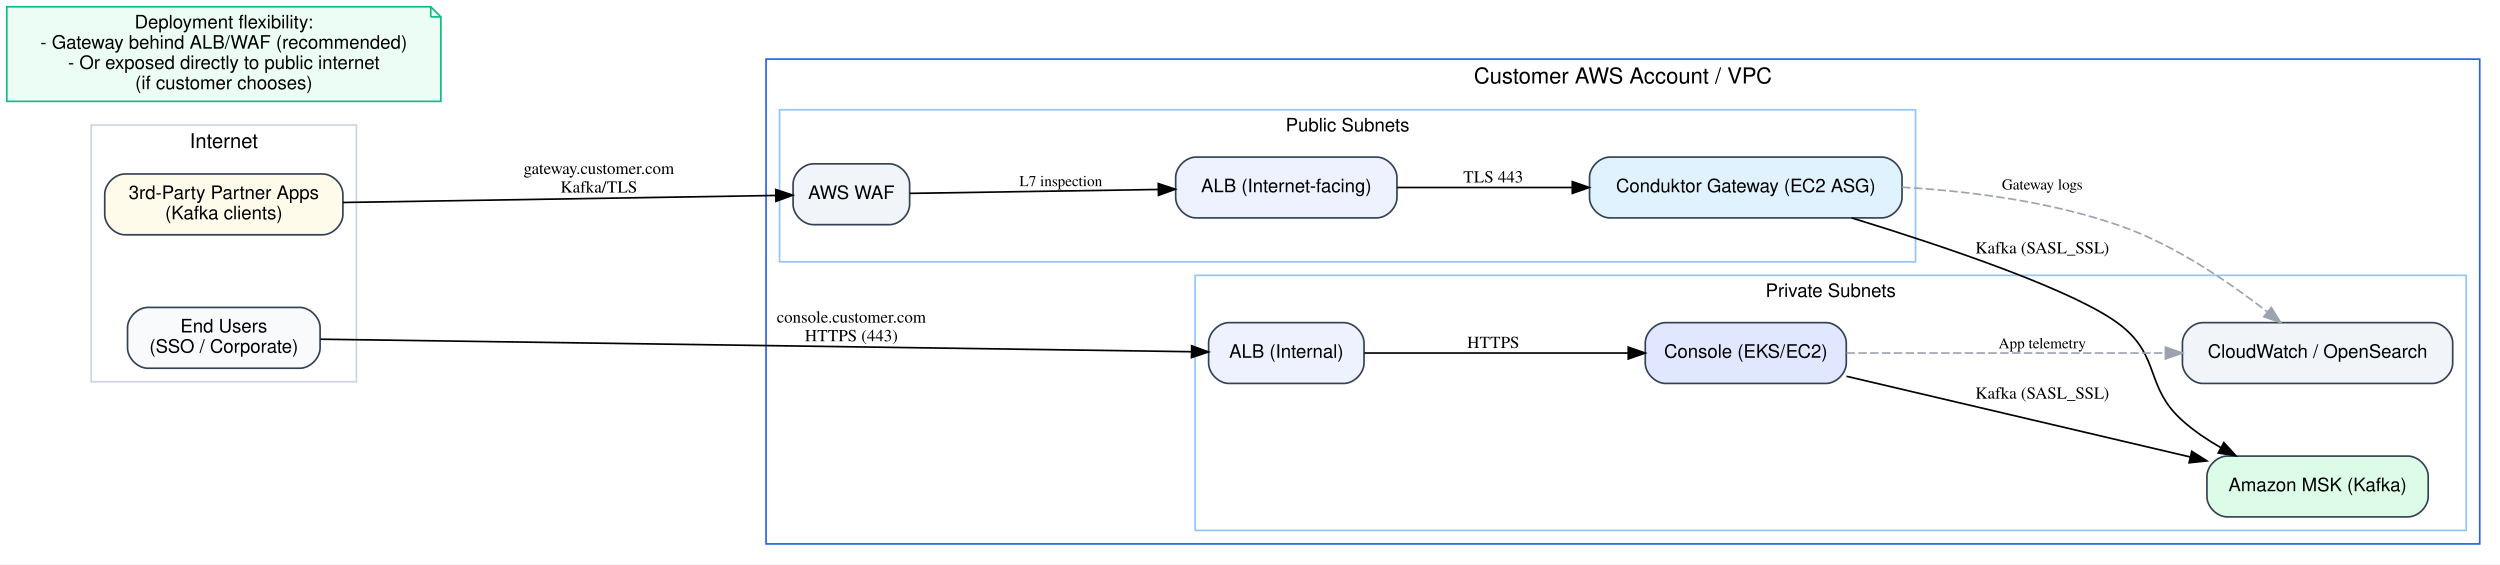
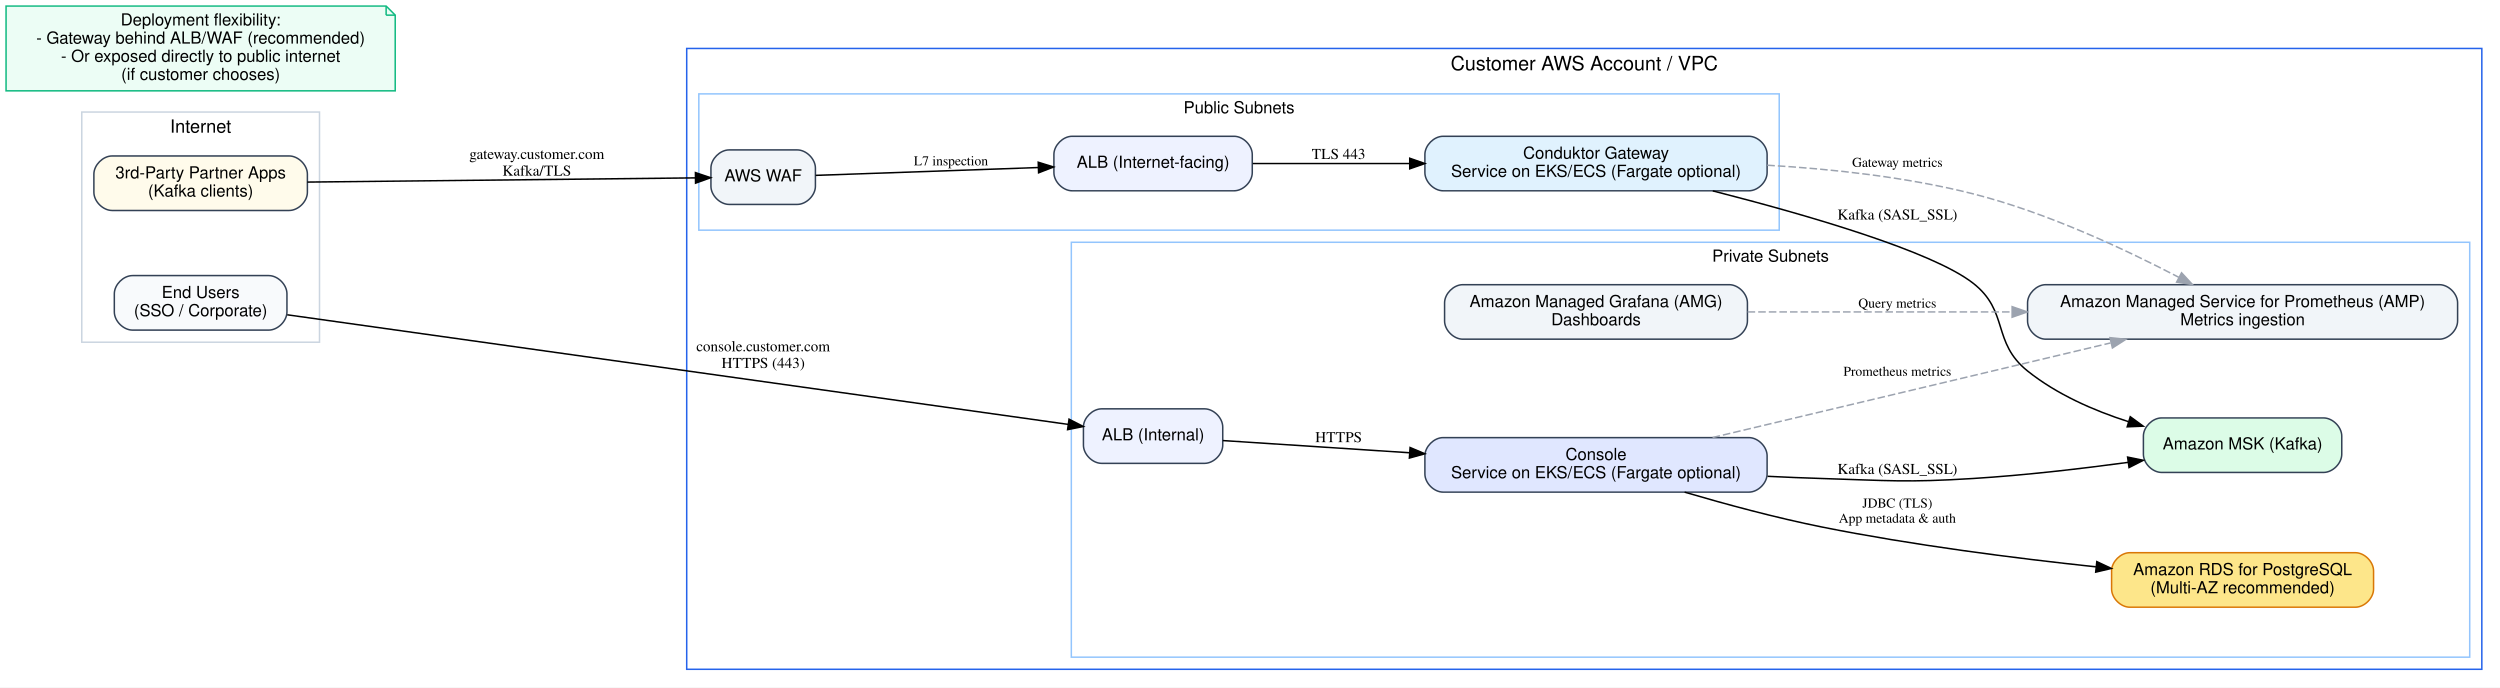
- <svg xmlns="http://www.w3.org/2000/svg" width="1480pt" height="334pt" viewBox="0.00 0.00 1480.00 334.00">
-   <g id="graph0" class="graph" transform="scale(1 1) rotate(0) translate(4 330)">
-     <polygon fill="white" stroke="transparent" points="-4,4 -4,-330 1476,-330 1476,4 -4,4" />
+ <svg xmlns="http://www.w3.org/2000/svg" width="1651pt" height="454pt" viewBox="0.00 0.00 1651.00 454.00">
+   <g id="graph0" class="graph" transform="scale(1 1) rotate(0) translate(4 450)">
+     <polygon fill="white" stroke="transparent" points="-4,4 -4,-450 1647,-450 1647,4 -4,4" />
    <g id="clust1" class="cluster">
-       <polygon fill="none" stroke="#cbd5e0" points="50,-104 50,-256 207,-256 207,-104 50,-104" />
-       <text text-anchor="middle" x="128.5" y="-242.4" font-family="Helvetica,sans-Serif" font-size="12.00">Internet</text>
+       <polygon fill="none" stroke="#cbd5e0" points="50,-224 50,-376 207,-376 207,-224 50,-224" />
+       <text text-anchor="middle" x="128.5" y="-362.4" font-family="Helvetica,sans-Serif" font-size="12.00">Internet</text>
    </g>
    <g id="clust2" class="cluster">
-       <polygon fill="none" stroke="#2563eb" points="449.5,-8 449.5,-295 1464,-295 1464,-8 449.5,-8" />
-       <text text-anchor="middle" x="956.75" y="-280.6" font-family="Helvetica,sans-Serif" font-size="13.00">Customer AWS Account / VPC</text>
+       <polygon fill="none" stroke="#2563eb" points="449.5,-8 449.5,-418 1635,-418 1635,-8 449.5,-8" />
+       <text text-anchor="middle" x="1042.25" y="-403.6" font-family="Helvetica,sans-Serif" font-size="13.00">Customer AWS Account / VPC</text>
    </g>
    <g id="clust3" class="cluster">
-       <polygon fill="none" stroke="#93c5fd" points="457.5,-175 457.5,-265 1130,-265 1130,-175 457.5,-175" />
-       <text text-anchor="middle" x="793.75" y="-252.2" font-family="Helvetica,sans-Serif" font-size="11.00">Public Subnets</text>
+       <polygon fill="none" stroke="#93c5fd" points="457.5,-298 457.5,-388 1171,-388 1171,-298 457.5,-298" />
+       <text text-anchor="middle" x="814.25" y="-375.2" font-family="Helvetica,sans-Serif" font-size="11.00">Public Subnets</text>
    </g>
    <g id="clust4" class="cluster">
-       <polygon fill="none" stroke="#93c5fd" points="703.5,-16 703.5,-167 1456,-167 1456,-16 703.5,-16" />
-       <text text-anchor="middle" x="1079.75" y="-154.2" font-family="Helvetica,sans-Serif" font-size="11.00">Private Subnets</text>
+       <polygon fill="none" stroke="#93c5fd" points="703.5,-16 703.5,-290 1627,-290 1627,-16 703.5,-16" />
+       <text text-anchor="middle" x="1165.25" y="-277.2" font-family="Helvetica,sans-Serif" font-size="11.00">Private Subnets</text>
    </g>
    <g id="node1" class="node">
-       <path fill="#f8fafc" stroke="#334155" d="M173.5,-148C173.5,-148 83.5,-148 83.5,-148 77.5,-148 71.5,-142 71.5,-136 71.5,-136 71.5,-124 71.5,-124 71.5,-118 77.5,-112 83.5,-112 83.5,-112 173.5,-112 173.5,-112 179.5,-112 185.5,-118 185.5,-124 185.5,-124 185.5,-136 185.5,-136 185.5,-142 179.5,-148 173.5,-148" />
-       <text text-anchor="middle" x="128.5" y="-133.2" font-family="Helvetica,sans-Serif" font-size="11.00">End Users</text>
-       <text text-anchor="middle" x="128.5" y="-121.2" font-family="Helvetica,sans-Serif" font-size="11.00">(SSO / Corporate)</text>
+       <path fill="#f8fafc" stroke="#334155" d="M173.5,-268C173.5,-268 83.5,-268 83.5,-268 77.5,-268 71.5,-262 71.5,-256 71.5,-256 71.5,-244 71.5,-244 71.5,-238 77.5,-232 83.5,-232 83.5,-232 173.5,-232 173.5,-232 179.5,-232 185.5,-238 185.5,-244 185.5,-244 185.5,-256 185.5,-256 185.5,-262 179.5,-268 173.5,-268" />
+       <text text-anchor="middle" x="128.5" y="-253.2" font-family="Helvetica,sans-Serif" font-size="11.00">End Users</text>
+       <text text-anchor="middle" x="128.5" y="-241.2" font-family="Helvetica,sans-Serif" font-size="11.00">(SSO / Corporate)</text>
    </g>
    <g id="node6" class="node">
-       <path fill="#eef2ff" stroke="#334155" d="M791.5,-139C791.5,-139 723.5,-139 723.5,-139 717.5,-139 711.5,-133 711.5,-127 711.5,-127 711.5,-115 711.5,-115 711.5,-109 717.5,-103 723.5,-103 723.5,-103 791.5,-103 791.5,-103 797.5,-103 803.5,-109 803.5,-115 803.5,-115 803.5,-127 803.5,-127 803.5,-133 797.5,-139 791.5,-139" />
-       <text text-anchor="middle" x="757.5" y="-118.2" font-family="Helvetica,sans-Serif" font-size="11.00">ALB (Internal)</text>
+       <path fill="#eef2ff" stroke="#334155" d="M791.5,-180C791.5,-180 723.5,-180 723.5,-180 717.5,-180 711.5,-174 711.5,-168 711.5,-168 711.5,-156 711.5,-156 711.5,-150 717.5,-144 723.5,-144 723.5,-144 791.5,-144 791.5,-144 797.5,-144 803.5,-150 803.5,-156 803.5,-156 803.5,-168 803.5,-168 803.5,-174 797.5,-180 791.5,-180" />
+       <text text-anchor="middle" x="757.5" y="-159.2" font-family="Helvetica,sans-Serif" font-size="11.00">ALB (Internal)</text>
    </g>
    <g id="edge1" class="edge">
-       <path fill="none" stroke="black" d="M185.69,-129.19C305.03,-127.48 582.51,-123.5 701.12,-121.79" />
-       <polygon fill="black" stroke="black" points="701.47,-125.29 711.42,-121.65 701.37,-118.29 701.47,-125.29" />
-       <text text-anchor="middle" x="500" y="-139" font-family="Times,serif" font-size="10.00">console.customer.com</text>
-       <text text-anchor="middle" x="500" y="-128" font-family="Times,serif" font-size="10.00">HTTPS (443)</text>
+       <path fill="none" stroke="black" d="M185.69,-242.11C305.15,-225.35 583.07,-186.34 701.48,-169.72" />
+       <polygon fill="black" stroke="black" points="702,-173.18 711.42,-168.33 701.03,-166.25 702,-173.18" />
+       <text text-anchor="middle" x="500" y="-218" font-family="Times,serif" font-size="10.00">console.customer.com</text>
+       <text text-anchor="middle" x="500" y="-207" font-family="Times,serif" font-size="10.00">HTTPS (443)</text>
    </g>
    <g id="node2" class="node">
-       <path fill="#fffbeb" stroke="#334155" d="M187,-227C187,-227 70,-227 70,-227 64,-227 58,-221 58,-215 58,-215 58,-203 58,-203 58,-197 64,-191 70,-191 70,-191 187,-191 187,-191 193,-191 199,-197 199,-203 199,-203 199,-215 199,-215 199,-221 193,-227 187,-227" />
-       <text text-anchor="middle" x="128.5" y="-212.2" font-family="Helvetica,sans-Serif" font-size="11.00">3rd-Party Partner Apps</text>
-       <text text-anchor="middle" x="128.5" y="-200.2" font-family="Helvetica,sans-Serif" font-size="11.00">(Kafka clients)</text>
+       <path fill="#fffbeb" stroke="#334155" d="M187,-347C187,-347 70,-347 70,-347 64,-347 58,-341 58,-335 58,-335 58,-323 58,-323 58,-317 64,-311 70,-311 70,-311 187,-311 187,-311 193,-311 199,-317 199,-323 199,-323 199,-335 199,-335 199,-341 193,-347 187,-347" />
+       <text text-anchor="middle" x="128.5" y="-332.2" font-family="Helvetica,sans-Serif" font-size="11.00">3rd-Party Partner Apps</text>
+       <text text-anchor="middle" x="128.5" y="-320.2" font-family="Helvetica,sans-Serif" font-size="11.00">(Kafka clients)</text>
    </g>
    <g id="node3" class="node">
-       <path fill="#f1f5f9" stroke="#334155" d="M522.5,-233C522.5,-233 477.5,-233 477.5,-233 471.5,-233 465.5,-227 465.5,-221 465.5,-221 465.5,-209 465.5,-209 465.5,-203 471.5,-197 477.5,-197 477.5,-197 522.5,-197 522.5,-197 528.5,-197 534.5,-203 534.5,-209 534.5,-209 534.5,-221 534.5,-221 534.5,-227 528.5,-233 522.5,-233" />
-       <text text-anchor="middle" x="500" y="-212.2" font-family="Helvetica,sans-Serif" font-size="11.00">AWS WAF</text>
+       <path fill="#f1f5f9" stroke="#334155" d="M522.5,-351C522.5,-351 477.5,-351 477.5,-351 471.5,-351 465.5,-345 465.5,-339 465.5,-339 465.5,-327 465.5,-327 465.5,-321 471.5,-315 477.5,-315 477.5,-315 522.5,-315 522.5,-315 528.5,-315 534.5,-321 534.5,-327 534.5,-327 534.5,-339 534.5,-339 534.5,-345 528.5,-351 522.5,-351" />
+       <text text-anchor="middle" x="500" y="-330.2" font-family="Helvetica,sans-Serif" font-size="11.00">AWS WAF</text>
    </g>
    <g id="edge4" class="edge">
-       <path fill="none" stroke="black" d="M199,-210.13C274.25,-211.35 391.98,-213.26 455.26,-214.29" />
-       <polygon fill="black" stroke="black" points="455.25,-217.79 465.3,-214.45 455.36,-210.79 455.25,-217.79" />
-       <text text-anchor="middle" x="350.5" y="-227" font-family="Times,serif" font-size="10.00">gateway.customer.com</text>
-       <text text-anchor="middle" x="350.5" y="-216" font-family="Times,serif" font-size="10.00">Kafka/TLS</text>
+       <path fill="none" stroke="black" d="M199,-329.75C274.25,-330.57 391.98,-331.84 455.26,-332.53" />
+       <polygon fill="black" stroke="black" points="455.26,-336.03 465.3,-332.64 455.34,-329.03 455.26,-336.03" />
+       <text text-anchor="middle" x="350.5" y="-345" font-family="Times,serif" font-size="10.00">gateway.customer.com</text>
+       <text text-anchor="middle" x="350.5" y="-334" font-family="Times,serif" font-size="10.00">Kafka/TLS</text>
    </g>
    <g id="node4" class="node">
-       <path fill="#eef2ff" stroke="#334155" d="M811,-237C811,-237 704,-237 704,-237 698,-237 692,-231 692,-225 692,-225 692,-213 692,-213 692,-207 698,-201 704,-201 704,-201 811,-201 811,-201 817,-201 823,-207 823,-213 823,-213 823,-225 823,-225 823,-231 817,-237 811,-237" />
-       <text text-anchor="middle" x="757.5" y="-216.2" font-family="Helvetica,sans-Serif" font-size="11.00">ALB (Internet-facing)</text>
+       <path fill="#eef2ff" stroke="#334155" d="M811,-360C811,-360 704,-360 704,-360 698,-360 692,-354 692,-348 692,-348 692,-336 692,-336 692,-330 698,-324 704,-324 704,-324 811,-324 811,-324 817,-324 823,-330 823,-336 823,-336 823,-348 823,-348 823,-354 817,-360 811,-360" />
+       <text text-anchor="middle" x="757.5" y="-339.2" font-family="Helvetica,sans-Serif" font-size="11.00">ALB (Internet-facing)</text>
    </g>
    <g id="edge5" class="edge">
-       <path fill="none" stroke="black" d="M534.66,-215.53C571.86,-216.11 632.93,-217.07 681.58,-217.83" />
-       <polygon fill="black" stroke="black" points="681.71,-221.33 691.76,-217.99 681.82,-214.33 681.71,-221.33" />
-       <text text-anchor="middle" x="624" y="-219.8" font-family="Times,serif" font-size="9.00">L7 inspection</text>
+       <path fill="none" stroke="black" d="M534.66,-334.19C571.86,-335.5 632.93,-337.65 681.58,-339.36" />
+       <polygon fill="black" stroke="black" points="681.65,-342.87 691.76,-339.72 681.89,-335.87 681.65,-342.87" />
+       <text text-anchor="middle" x="624" y="-340.8" font-family="Times,serif" font-size="9.00">L7 inspection</text>
    </g>
    <g id="node5" class="node">
-       <path fill="#e0f2fe" stroke="#334155" d="M1110,-237C1110,-237 949,-237 949,-237 943,-237 937,-231 937,-225 937,-225 937,-213 937,-213 937,-207 943,-201 949,-201 949,-201 1110,-201 1110,-201 1116,-201 1122,-207 1122,-213 1122,-213 1122,-225 1122,-225 1122,-231 1116,-237 1110,-237" />
-       <text text-anchor="middle" x="1029.5" y="-216.2" font-family="Helvetica,sans-Serif" font-size="11.00">Conduktor Gateway (EC2 ASG)</text>
+       <path fill="#e0f2fe" stroke="#334155" d="M1151,-360C1151,-360 949,-360 949,-360 943,-360 937,-354 937,-348 937,-348 937,-336 937,-336 937,-330 943,-324 949,-324 949,-324 1151,-324 1151,-324 1157,-324 1163,-330 1163,-336 1163,-336 1163,-348 1163,-348 1163,-354 1157,-360 1151,-360" />
+       <text text-anchor="middle" x="1050" y="-345.2" font-family="Helvetica,sans-Serif" font-size="11.00">Conduktor Gateway</text>
+       <text text-anchor="middle" x="1050" y="-333.2" font-family="Helvetica,sans-Serif" font-size="11.00">Service on EKS/ECS (Fargate optional)</text>
    </g>
    <g id="edge6" class="edge">
-       <path fill="none" stroke="black" d="M823.17,-219C854.13,-219 891.93,-219 926.61,-219" />
-       <polygon fill="black" stroke="black" points="926.79,-222.5 936.79,-219 926.79,-215.5 926.79,-222.5" />
-       <text text-anchor="middle" x="880" y="-222" font-family="Times,serif" font-size="10.00">TLS 443</text>
+       <path fill="none" stroke="black" d="M823.33,-342C853.77,-342 891.09,-342 926.55,-342" />
+       <polygon fill="black" stroke="black" points="926.99,-345.5 936.99,-342 926.99,-338.5 926.99,-345.5" />
+       <text text-anchor="middle" x="880" y="-345" font-family="Times,serif" font-size="10.00">TLS 443</text>
+     </g>
+     <g id="node9" class="node">
+       <path fill="#dcfce7" stroke="#334155" d="M1530.5,-174C1530.5,-174 1423.5,-174 1423.5,-174 1417.5,-174 1411.5,-168 1411.5,-162 1411.5,-162 1411.5,-150 1411.5,-150 1411.5,-144 1417.5,-138 1423.5,-138 1423.5,-138 1530.5,-138 1530.5,-138 1536.5,-138 1542.5,-144 1542.5,-150 1542.5,-150 1542.5,-162 1542.5,-162 1542.5,-168 1536.5,-174 1530.5,-174" />
+       <text text-anchor="middle" x="1477" y="-153.2" font-family="Helvetica,sans-Serif" font-size="11.00">Amazon MSK (Kafka)</text>
+     </g>
+     <g id="edge7" class="edge">
+       <path fill="none" stroke="black" d="M1127.12,-323.93C1189.56,-308 1271.91,-284.11 1299,-263 1322.93,-244.35 1311.31,-223.96 1335,-205 1354.21,-189.63 1378.56,-178.92 1401.6,-171.53" />
+       <polygon fill="black" stroke="black" points="1402.83,-174.81 1411.38,-168.56 1400.79,-168.12 1402.83,-174.81" />
+       <text text-anchor="middle" x="1249" y="-305" font-family="Times,serif" font-size="10.00">Kafka (SASL_SSL)</text>
+     </g>
+     <g id="node10" class="node">
+       <path fill="#f1f5f9" stroke="#334155" d="M1607,-262C1607,-262 1347,-262 1347,-262 1341,-262 1335,-256 1335,-250 1335,-250 1335,-238 1335,-238 1335,-232 1341,-226 1347,-226 1347,-226 1607,-226 1607,-226 1613,-226 1619,-232 1619,-238 1619,-238 1619,-250 1619,-250 1619,-256 1613,-262 1607,-262" />
+       <text text-anchor="middle" x="1477" y="-247.2" font-family="Helvetica,sans-Serif" font-size="11.00">Amazon Managed Service for Prometheus (AMP)</text>
+       <text text-anchor="middle" x="1477" y="-235.2" font-family="Helvetica,sans-Serif" font-size="11.00">Metrics ingestion</text>
+     </g>
+     <g id="edge10" class="edge">
+       <path fill="none" stroke="#9ca3af" stroke-dasharray="5,2" d="M1163.1,-340.89C1206.12,-338.41 1255.34,-333.04 1299,-322 1347.71,-309.68 1399.95,-285.11 1434.95,-266.83" />
+       <polygon fill="#9ca3af" stroke="#9ca3af" points="1436.7,-269.86 1443.9,-262.09 1433.43,-263.67 1436.7,-269.86" />
+       <text text-anchor="middle" x="1249" y="-339.8" font-family="Times,serif" font-size="9.00">Gateway metrics</text>
+     </g>
+     <g id="node7" class="node">
+       <path fill="#e0e7ff" stroke="#334155" d="M1151,-161C1151,-161 949,-161 949,-161 943,-161 937,-155 937,-149 937,-149 937,-137 937,-137 937,-131 943,-125 949,-125 949,-125 1151,-125 1151,-125 1157,-125 1163,-131 1163,-137 1163,-137 1163,-149 1163,-149 1163,-155 1157,-161 1151,-161" />
+       <text text-anchor="middle" x="1050" y="-146.2" font-family="Helvetica,sans-Serif" font-size="11.00">Console</text>
+       <text text-anchor="middle" x="1050" y="-134.2" font-family="Helvetica,sans-Serif" font-size="11.00">Service on EKS/ECS (Fargate optional)</text>
+     </g>
+     <g id="edge2" class="edge">
+       <path fill="none" stroke="black" d="M803.57,-159.05C836.62,-156.89 883.15,-153.85 926.82,-150.99" />
+       <polygon fill="black" stroke="black" points="927.22,-154.47 936.97,-150.33 926.76,-147.49 927.22,-154.47" />
+       <text text-anchor="middle" x="880" y="-158" font-family="Times,serif" font-size="10.00">HTTPS</text>
    </g>
    <g id="node8" class="node">
-       <path fill="#dcfce7" stroke="#334155" d="M1421.5,-60C1421.5,-60 1314.5,-60 1314.5,-60 1308.5,-60 1302.5,-54 1302.5,-48 1302.5,-48 1302.5,-36 1302.5,-36 1302.5,-30 1308.5,-24 1314.5,-24 1314.5,-24 1421.5,-24 1421.5,-24 1427.5,-24 1433.5,-30 1433.5,-36 1433.5,-36 1433.5,-48 1433.5,-48 1433.5,-54 1427.5,-60 1421.5,-60" />
-       <text text-anchor="middle" x="1368" y="-39.2" font-family="Helvetica,sans-Serif" font-size="11.00">Amazon MSK (Kafka)</text>
+       <path fill="#fde68a" stroke="#d97706" d="M1551.5,-85C1551.5,-85 1402.5,-85 1402.5,-85 1396.5,-85 1390.5,-79 1390.5,-73 1390.5,-73 1390.5,-61 1390.5,-61 1390.5,-55 1396.5,-49 1402.5,-49 1402.5,-49 1551.5,-49 1551.5,-49 1557.5,-49 1563.5,-55 1563.5,-61 1563.5,-61 1563.5,-73 1563.5,-73 1563.5,-79 1557.5,-85 1551.5,-85" />
+       <text text-anchor="middle" x="1477" y="-70.2" font-family="Helvetica,sans-Serif" font-size="11.00">Amazon RDS for PostgreSQL</text>
+       <text text-anchor="middle" x="1477" y="-58.2" font-family="Helvetica,sans-Serif" font-size="11.00">(Multi-AZ recommended)</text>
    </g>
-     <g id="edge7" class="edge">
-       <path fill="none" stroke="black" d="M1092.19,-200.99C1148.54,-183.69 1226.79,-157.26 1252,-137 1275.06,-118.46 1265.93,-100.71 1288,-81 1294.79,-74.94 1302.68,-69.59 1310.81,-64.95" />
-       <polygon fill="black" stroke="black" points="1312.52,-68 1319.68,-60.19 1309.21,-61.83 1312.52,-68" />
-       <text text-anchor="middle" x="1205" y="-180" font-family="Times,serif" font-size="10.00">Kafka (SASL_SSL)</text>
+     <g id="edge8" class="edge">
+       <path fill="none" stroke="black" d="M1108.52,-124.98C1135.73,-116.99 1168.81,-108.06 1199,-102 1258.72,-90.02 1326.55,-81.37 1380.14,-75.66" />
+       <polygon fill="black" stroke="black" points="1380.73,-79.12 1390.31,-74.6 1380,-72.16 1380.73,-79.12" />
+       <text text-anchor="middle" x="1249" y="-114.8" font-family="Times,serif" font-size="9.00">JDBC (TLS)</text>
+       <text text-anchor="middle" x="1249" y="-104.8" font-family="Times,serif" font-size="9.00">App metadata &amp; auth</text>
    </g>
-     <g id="node9" class="node">
-       <path fill="#f1f5f9" stroke="#334155" d="M1436,-139C1436,-139 1300,-139 1300,-139 1294,-139 1288,-133 1288,-127 1288,-127 1288,-115 1288,-115 1288,-109 1294,-103 1300,-103 1300,-103 1436,-103 1436,-103 1442,-103 1448,-109 1448,-115 1448,-115 1448,-127 1448,-127 1448,-133 1442,-139 1436,-139" />
-       <text text-anchor="middle" x="1368" y="-118.2" font-family="Helvetica,sans-Serif" font-size="11.00">CloudWatch / OpenSearch</text>
+     <g id="edge3" class="edge">
+       <path fill="none" stroke="black" d="M1163.29,-135.45C1175.34,-134.86 1187.42,-134.35 1199,-134 1243.42,-132.65 1254.64,-131.25 1299,-134 1332.74,-136.09 1369.9,-140.4 1401.42,-144.65" />
+       <polygon fill="black" stroke="black" points="1401.06,-148.14 1411.45,-146.03 1402.02,-141.2 1401.06,-148.14" />
+       <text text-anchor="middle" x="1249" y="-137" font-family="Times,serif" font-size="10.00">Kafka (SASL_SSL)</text>
    </g>
    <g id="edge9" class="edge">
-       <path fill="none" stroke="#9ca3af" stroke-dasharray="5,2" d="M1122.08,-219.15C1162.84,-216.79 1210.82,-210.6 1252,-196 1284.07,-184.63 1316.14,-162.62 1338.23,-145.37" />
-       <polygon fill="#9ca3af" stroke="#9ca3af" points="1340.55,-147.99 1346.19,-139.02 1336.19,-142.52 1340.55,-147.99" />
-       <text text-anchor="middle" x="1205" y="-217.8" font-family="Times,serif" font-size="9.00">Gateway logs</text>
+       <path fill="none" stroke="#9ca3af" stroke-dasharray="5,2" d="M1126.98,-161.06C1200.79,-178.6 1312.7,-205.19 1389.79,-223.51" />
+       <polygon fill="#9ca3af" stroke="#9ca3af" points="1389.42,-227.02 1399.96,-225.93 1391.04,-220.21 1389.42,-227.02" />
+       <text text-anchor="middle" x="1249" y="-201.8" font-family="Times,serif" font-size="9.00">Prometheus metrics</text>
    </g>
-     <g id="node7" class="node">
-       <path fill="#e0e7ff" stroke="#334155" d="M1077,-139C1077,-139 982,-139 982,-139 976,-139 970,-133 970,-127 970,-127 970,-115 970,-115 970,-109 976,-103 982,-103 982,-103 1077,-103 1077,-103 1083,-103 1089,-109 1089,-115 1089,-115 1089,-127 1089,-127 1089,-133 1083,-139 1077,-139" />
-       <text text-anchor="middle" x="1029.5" y="-118.2" font-family="Helvetica,sans-Serif" font-size="11.00">Console (EKS/EC2)</text>
+     <g id="node11" class="node">
+       <path fill="#f1f5f9" stroke="#334155" d="M1138,-262C1138,-262 962,-262 962,-262 956,-262 950,-256 950,-250 950,-250 950,-238 950,-238 950,-232 956,-226 962,-226 962,-226 1138,-226 1138,-226 1144,-226 1150,-232 1150,-238 1150,-238 1150,-250 1150,-250 1150,-256 1144,-262 1138,-262" />
+       <text text-anchor="middle" x="1050" y="-247.2" font-family="Helvetica,sans-Serif" font-size="11.00">Amazon Managed Grafana (AMG)</text>
+       <text text-anchor="middle" x="1050" y="-235.2" font-family="Helvetica,sans-Serif" font-size="11.00">Dashboards</text>
    </g>
-     <g id="edge2" class="edge">
-       <path fill="none" stroke="black" d="M803.69,-121C846.3,-121 910.75,-121 959.73,-121" />
-       <polygon fill="black" stroke="black" points="959.93,-124.5 969.93,-121 959.93,-117.5 959.93,-124.5" />
-       <text text-anchor="middle" x="880" y="-124" font-family="Times,serif" font-size="10.00">HTTPS</text>
+     <g id="edge11" class="edge">
+       <path fill="none" stroke="#9ca3af" stroke-dasharray="5,2" d="M1150.11,-244C1202.05,-244 1266.77,-244 1324.81,-244" />
+       <polygon fill="#9ca3af" stroke="#9ca3af" points="1324.81,-247.5 1334.81,-244 1324.81,-240.5 1324.81,-247.5" />
+       <text text-anchor="middle" x="1249" y="-246.8" font-family="Times,serif" font-size="9.00">Query metrics</text>
    </g>
-     <g id="edge3" class="edge">
-       <path fill="none" stroke="black" d="M1089.11,-107.24C1145.57,-93.99 1231.19,-73.88 1292.46,-59.5" />
-       <polygon fill="black" stroke="black" points="1293.53,-62.84 1302.46,-57.15 1291.93,-56.03 1293.53,-62.84" />
-       <text text-anchor="middle" x="1205" y="-94" font-family="Times,serif" font-size="10.00">Kafka (SASL_SSL)</text>
-     </g>
-     <g id="edge8" class="edge">
-       <path fill="none" stroke="#9ca3af" stroke-dasharray="5,2" d="M1089.11,-121C1141.18,-121 1218.05,-121 1277.76,-121" />
-       <polygon fill="#9ca3af" stroke="#9ca3af" points="1277.94,-124.5 1287.94,-121 1277.94,-117.5 1277.94,-124.5" />
-       <text text-anchor="middle" x="1205" y="-123.8" font-family="Times,serif" font-size="9.00">App telemetry</text>
-     </g>
-     <g id="node10" class="node">
-       <polygon fill="#ecfdf5" stroke="#10b981" points="251,-326 0,-326 0,-270 257,-270 257,-320 251,-326" />
-       <polyline fill="none" stroke="#10b981" points="251,-326 251,-320 " />
-       <polyline fill="none" stroke="#10b981" points="257,-320 251,-320 " />
-       <text text-anchor="middle" x="128.5" y="-313.2" font-family="Helvetica,sans-Serif" font-size="11.00">Deployment flexibility:</text>
-       <text text-anchor="middle" x="128.5" y="-301.2" font-family="Helvetica,sans-Serif" font-size="11.00">- Gateway behind ALB/WAF (recommended)</text>
-       <text text-anchor="middle" x="128.5" y="-289.2" font-family="Helvetica,sans-Serif" font-size="11.00">- Or exposed directly to public internet</text>
-       <text text-anchor="middle" x="128.5" y="-277.2" font-family="Helvetica,sans-Serif" font-size="11.00">(if customer chooses)</text>
+     <g id="node12" class="node">
+       <polygon fill="#ecfdf5" stroke="#10b981" points="251,-446 0,-446 0,-390 257,-390 257,-440 251,-446" />
+       <polyline fill="none" stroke="#10b981" points="251,-446 251,-440 " />
+       <polyline fill="none" stroke="#10b981" points="257,-440 251,-440 " />
+       <text text-anchor="middle" x="128.5" y="-433.2" font-family="Helvetica,sans-Serif" font-size="11.00">Deployment flexibility:</text>
+       <text text-anchor="middle" x="128.5" y="-421.2" font-family="Helvetica,sans-Serif" font-size="11.00">- Gateway behind ALB/WAF (recommended)</text>
+       <text text-anchor="middle" x="128.5" y="-409.2" font-family="Helvetica,sans-Serif" font-size="11.00">- Or exposed directly to public internet</text>
+       <text text-anchor="middle" x="128.5" y="-397.2" font-family="Helvetica,sans-Serif" font-size="11.00">(if customer chooses)</text>
    </g>
  </g>
</svg>
